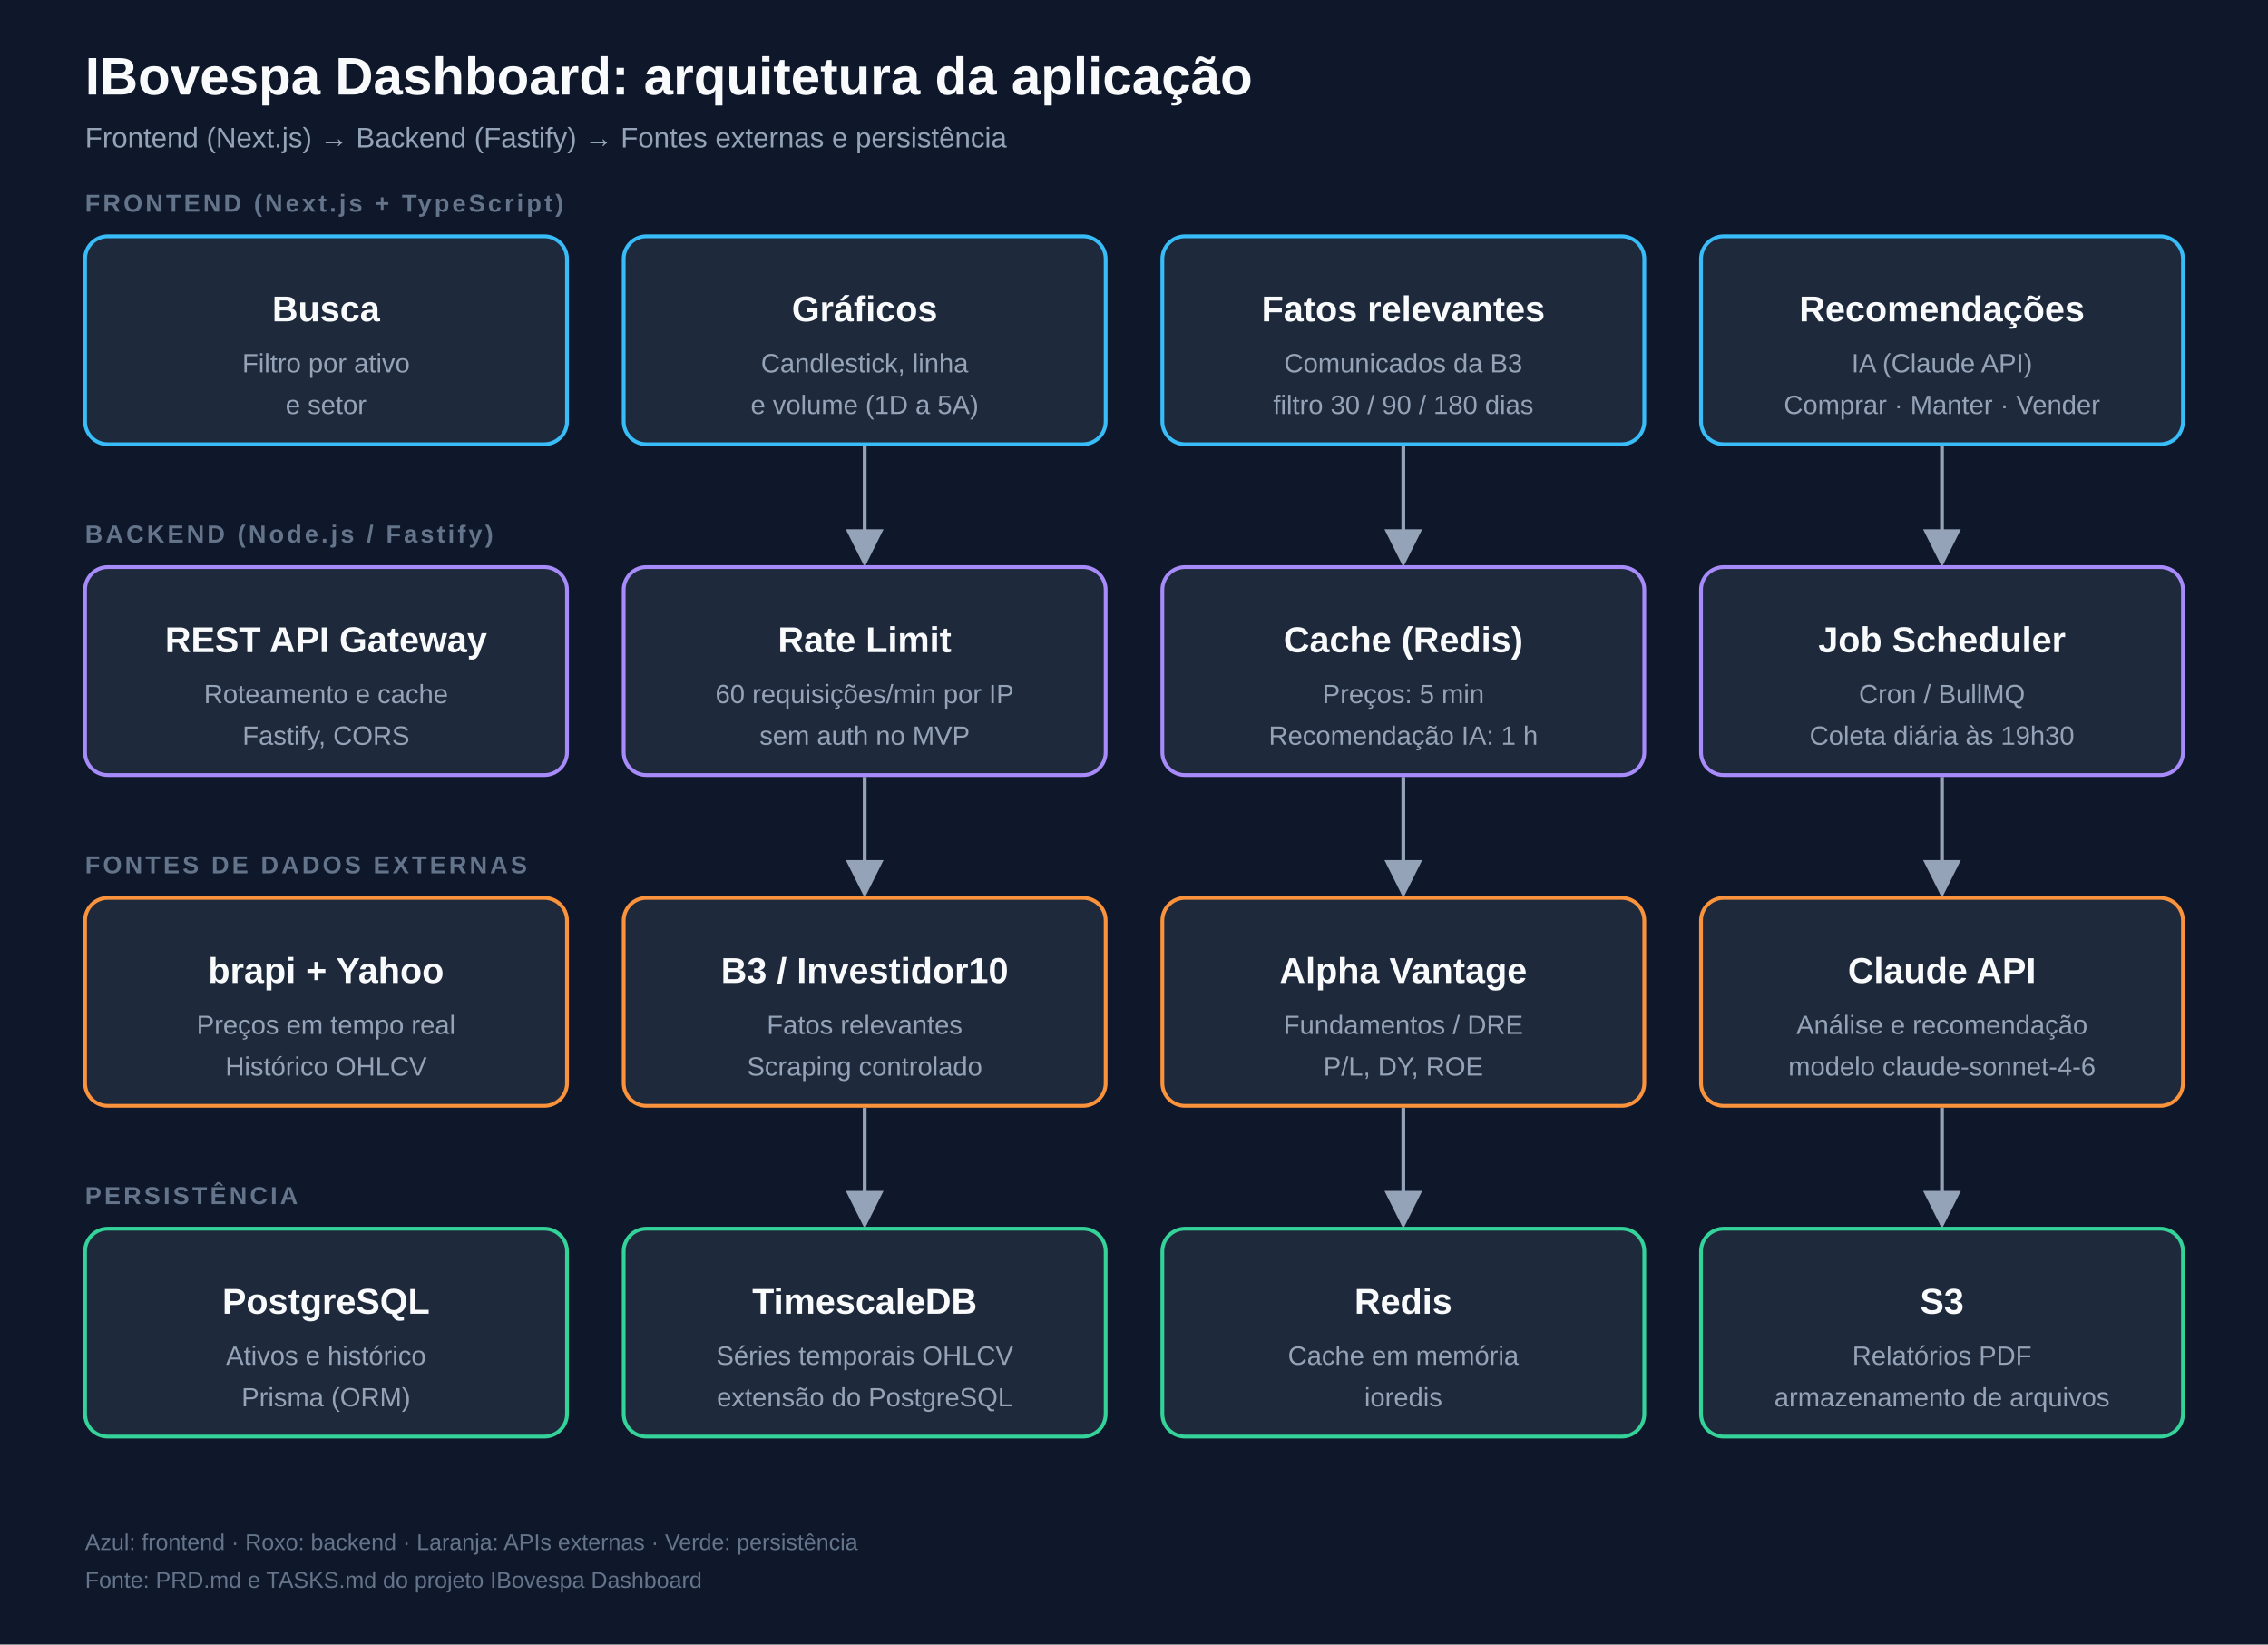
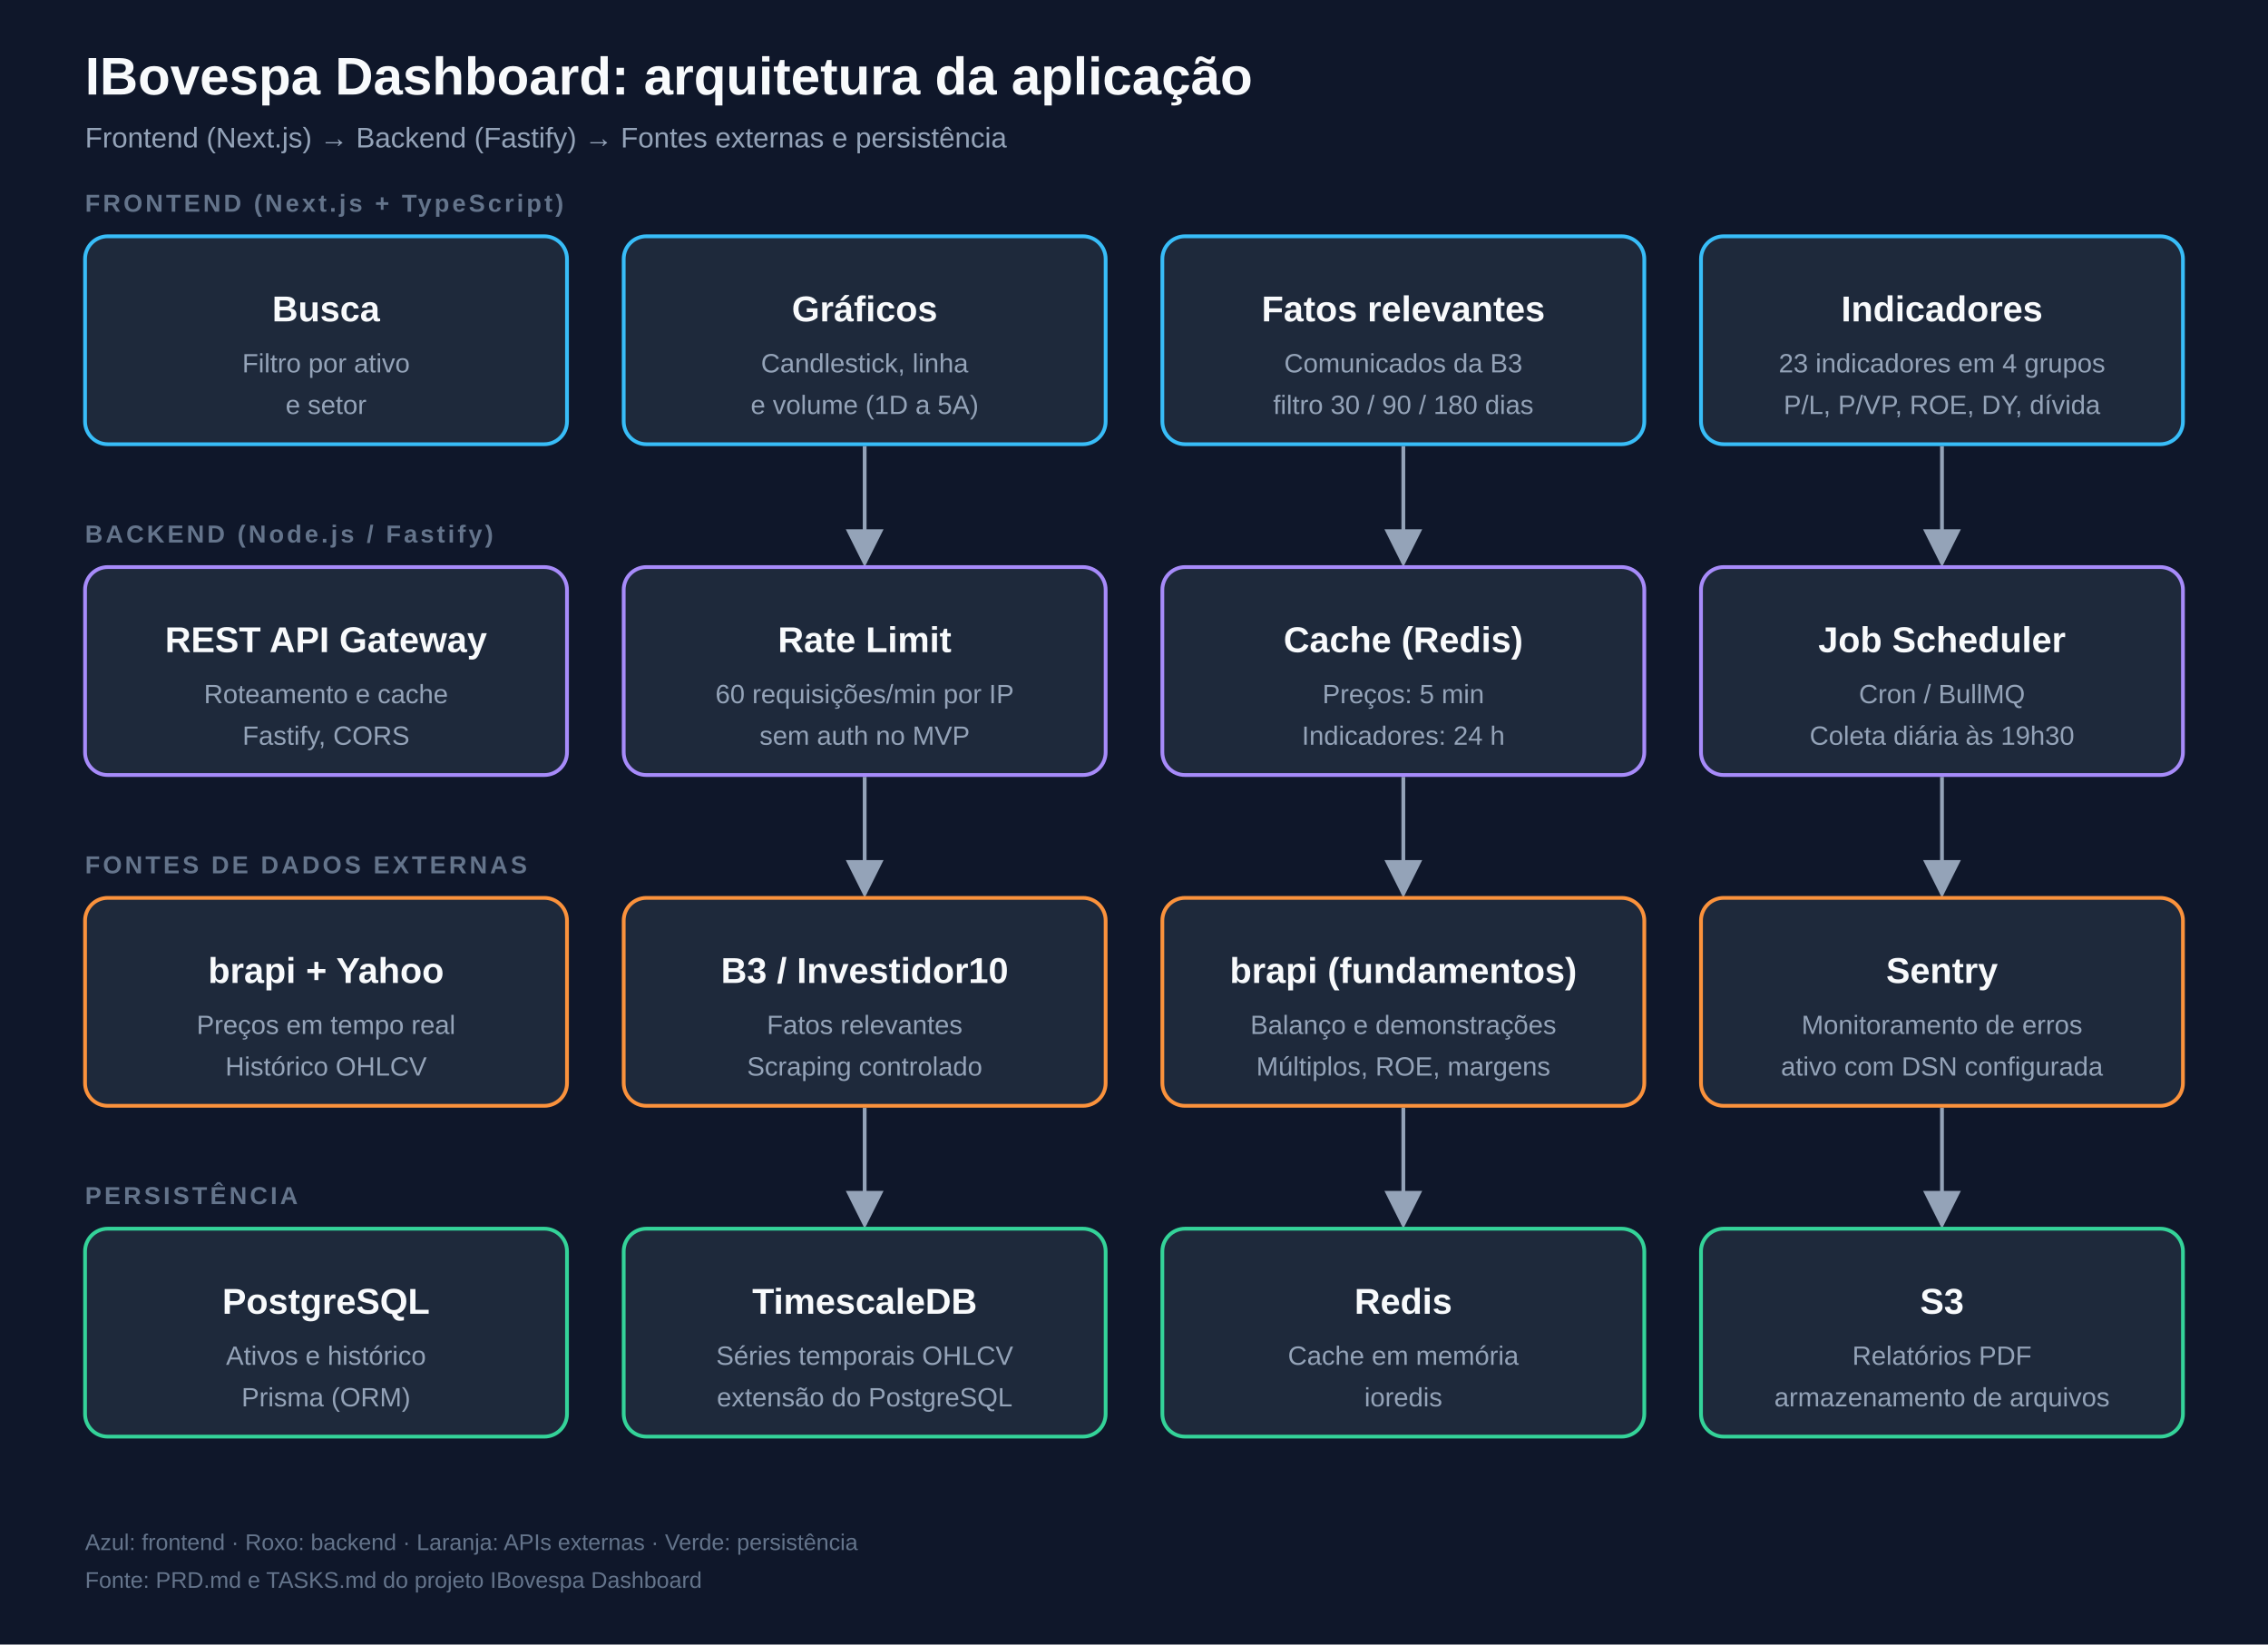
<svg xmlns="http://www.w3.org/2000/svg" viewBox="0 0 1200 870" width="1200" height="870" font-family="Segoe UI, Arial, Helvetica, sans-serif">
  <defs>
    <marker id="seta" markerWidth="10" markerHeight="10" refX="9" refY="5" orient="auto">
      <path d="M0,0 L10,5 L0,10 z" fill="#94A3B8" />
    </marker>
  </defs>
  <rect width="1200" height="870" fill="#0F172A" />
  <text x="45" y="50" font-size="28" font-weight="bold" fill="#F8FAFC">IBovespa Dashboard: arquitetura da aplicação</text>
  <text x="45" y="78" font-size="15" fill="#94A3B8">Frontend (Next.js) → Backend (Fastify) → Fontes externas e persistência</text>
  <text x="45" y="112" font-size="13" font-weight="bold" letter-spacing="1.5" fill="#64748B">FRONTEND (Next.js + TypeScript)</text>
  <text x="45" y="287" font-size="13" font-weight="bold" letter-spacing="1.5" fill="#64748B">BACKEND (Node.js / Fastify)</text>
  <text x="45" y="462" font-size="13" font-weight="bold" letter-spacing="1.5" fill="#64748B">FONTES DE DADOS EXTERNAS</text>
  <text x="45" y="637" font-size="13" font-weight="bold" letter-spacing="1.5" fill="#64748B">PERSISTÊNCIA</text>
  <line x1="457.5" y1="236" x2="457.5" y2="298" stroke="#94A3B8" stroke-width="2" marker-end="url(#seta)" />
  <line x1="742.5" y1="236" x2="742.5" y2="298" stroke="#94A3B8" stroke-width="2" marker-end="url(#seta)" />
  <line x1="1027.5" y1="236" x2="1027.5" y2="298" stroke="#94A3B8" stroke-width="2" marker-end="url(#seta)" />
  <line x1="457.5" y1="411" x2="457.5" y2="473" stroke="#94A3B8" stroke-width="2" marker-end="url(#seta)" />
  <line x1="742.5" y1="411" x2="742.5" y2="473" stroke="#94A3B8" stroke-width="2" marker-end="url(#seta)" />
  <line x1="1027.5" y1="411" x2="1027.5" y2="473" stroke="#94A3B8" stroke-width="2" marker-end="url(#seta)" />
  <line x1="457.5" y1="586" x2="457.5" y2="648" stroke="#94A3B8" stroke-width="2" marker-end="url(#seta)" />
  <line x1="742.5" y1="586" x2="742.5" y2="648" stroke="#94A3B8" stroke-width="2" marker-end="url(#seta)" />
  <line x1="1027.5" y1="586" x2="1027.5" y2="648" stroke="#94A3B8" stroke-width="2" marker-end="url(#seta)" />
  <rect x="45" y="125" width="255" height="110" rx="12" fill="#1E293B" stroke="#38BDF8" stroke-width="2" />
  <text x="172.5" y="170" font-size="19" font-weight="bold" fill="#F8FAFC" text-anchor="middle">Busca</text>
  <text x="172.5" y="197" font-size="14" fill="#94A3B8" text-anchor="middle">Filtro por ativo</text>
  <text x="172.5" y="219" font-size="14" fill="#94A3B8" text-anchor="middle">e setor</text>
  <rect x="330" y="125" width="255" height="110" rx="12" fill="#1E293B" stroke="#38BDF8" stroke-width="2" />
  <text x="457.5" y="170" font-size="19" font-weight="bold" fill="#F8FAFC" text-anchor="middle">Gráficos</text>
  <text x="457.5" y="197" font-size="14" fill="#94A3B8" text-anchor="middle">Candlestick, linha</text>
  <text x="457.5" y="219" font-size="14" fill="#94A3B8" text-anchor="middle">e volume (1D a 5A)</text>
  <rect x="615" y="125" width="255" height="110" rx="12" fill="#1E293B" stroke="#38BDF8" stroke-width="2" />
  <text x="742.5" y="170" font-size="19" font-weight="bold" fill="#F8FAFC" text-anchor="middle">Fatos relevantes</text>
  <text x="742.5" y="197" font-size="14" fill="#94A3B8" text-anchor="middle">Comunicados da B3</text>
  <text x="742.5" y="219" font-size="14" fill="#94A3B8" text-anchor="middle">filtro 30 / 90 / 180 dias</text>
  <rect x="900" y="125" width="255" height="110" rx="12" fill="#1E293B" stroke="#38BDF8" stroke-width="2" />
-   <text x="1027.5" y="170" font-size="19" font-weight="bold" fill="#F8FAFC" text-anchor="middle">Recomendações</text>
-   <text x="1027.5" y="197" font-size="14" fill="#94A3B8" text-anchor="middle">IA (Claude API)</text>
-   <text x="1027.5" y="219" font-size="14" fill="#94A3B8" text-anchor="middle">Comprar · Manter · Vender</text>
+   <text x="1027.5" y="170" font-size="19" font-weight="bold" fill="#F8FAFC" text-anchor="middle">Indicadores</text>
+   <text x="1027.5" y="197" font-size="14" fill="#94A3B8" text-anchor="middle">23 indicadores em 4 grupos</text>
+   <text x="1027.5" y="219" font-size="14" fill="#94A3B8" text-anchor="middle">P/L, P/VP, ROE, DY, dívida</text>
  <rect x="45" y="300" width="255" height="110" rx="12" fill="#1E293B" stroke="#A78BFA" stroke-width="2" />
  <text x="172.5" y="345" font-size="19" font-weight="bold" fill="#F8FAFC" text-anchor="middle">REST API Gateway</text>
  <text x="172.5" y="372" font-size="14" fill="#94A3B8" text-anchor="middle">Roteamento e cache</text>
  <text x="172.5" y="394" font-size="14" fill="#94A3B8" text-anchor="middle">Fastify, CORS</text>
  <rect x="330" y="300" width="255" height="110" rx="12" fill="#1E293B" stroke="#A78BFA" stroke-width="2" />
  <text x="457.5" y="345" font-size="19" font-weight="bold" fill="#F8FAFC" text-anchor="middle">Rate Limit</text>
  <text x="457.5" y="372" font-size="14" fill="#94A3B8" text-anchor="middle">60 requisições/min por IP</text>
  <text x="457.5" y="394" font-size="14" fill="#94A3B8" text-anchor="middle">sem auth no MVP</text>
  <rect x="615" y="300" width="255" height="110" rx="12" fill="#1E293B" stroke="#A78BFA" stroke-width="2" />
  <text x="742.5" y="345" font-size="19" font-weight="bold" fill="#F8FAFC" text-anchor="middle">Cache (Redis)</text>
  <text x="742.5" y="372" font-size="14" fill="#94A3B8" text-anchor="middle">Preços: 5 min</text>
-   <text x="742.5" y="394" font-size="14" fill="#94A3B8" text-anchor="middle">Recomendação IA: 1 h</text>
+   <text x="742.5" y="394" font-size="14" fill="#94A3B8" text-anchor="middle">Indicadores: 24 h</text>
  <rect x="900" y="300" width="255" height="110" rx="12" fill="#1E293B" stroke="#A78BFA" stroke-width="2" />
  <text x="1027.5" y="345" font-size="19" font-weight="bold" fill="#F8FAFC" text-anchor="middle">Job Scheduler</text>
  <text x="1027.5" y="372" font-size="14" fill="#94A3B8" text-anchor="middle">Cron / BullMQ</text>
  <text x="1027.5" y="394" font-size="14" fill="#94A3B8" text-anchor="middle">Coleta diária às 19h30</text>
  <rect x="45" y="475" width="255" height="110" rx="12" fill="#1E293B" stroke="#FB923C" stroke-width="2" />
  <text x="172.5" y="520" font-size="19" font-weight="bold" fill="#F8FAFC" text-anchor="middle">brapi + Yahoo</text>
  <text x="172.5" y="547" font-size="14" fill="#94A3B8" text-anchor="middle">Preços em tempo real</text>
  <text x="172.5" y="569" font-size="14" fill="#94A3B8" text-anchor="middle">Histórico OHLCV</text>
  <rect x="330" y="475" width="255" height="110" rx="12" fill="#1E293B" stroke="#FB923C" stroke-width="2" />
  <text x="457.5" y="520" font-size="19" font-weight="bold" fill="#F8FAFC" text-anchor="middle">B3 / Investidor10</text>
  <text x="457.5" y="547" font-size="14" fill="#94A3B8" text-anchor="middle">Fatos relevantes</text>
  <text x="457.5" y="569" font-size="14" fill="#94A3B8" text-anchor="middle">Scraping controlado</text>
  <rect x="615" y="475" width="255" height="110" rx="12" fill="#1E293B" stroke="#FB923C" stroke-width="2" />
-   <text x="742.5" y="520" font-size="19" font-weight="bold" fill="#F8FAFC" text-anchor="middle">Alpha Vantage</text>
-   <text x="742.5" y="547" font-size="14" fill="#94A3B8" text-anchor="middle">Fundamentos / DRE</text>
-   <text x="742.5" y="569" font-size="14" fill="#94A3B8" text-anchor="middle">P/L, DY, ROE</text>
+   <text x="742.5" y="520" font-size="19" font-weight="bold" fill="#F8FAFC" text-anchor="middle">brapi (fundamentos)</text>
+   <text x="742.5" y="547" font-size="14" fill="#94A3B8" text-anchor="middle">Balanço e demonstrações</text>
+   <text x="742.5" y="569" font-size="14" fill="#94A3B8" text-anchor="middle">Múltiplos, ROE, margens</text>
  <rect x="900" y="475" width="255" height="110" rx="12" fill="#1E293B" stroke="#FB923C" stroke-width="2" />
-   <text x="1027.5" y="520" font-size="19" font-weight="bold" fill="#F8FAFC" text-anchor="middle">Claude API</text>
-   <text x="1027.5" y="547" font-size="14" fill="#94A3B8" text-anchor="middle">Análise e recomendação</text>
-   <text x="1027.5" y="569" font-size="14" fill="#94A3B8" text-anchor="middle">modelo claude-sonnet-4-6</text>
+   <text x="1027.5" y="520" font-size="19" font-weight="bold" fill="#F8FAFC" text-anchor="middle">Sentry</text>
+   <text x="1027.5" y="547" font-size="14" fill="#94A3B8" text-anchor="middle">Monitoramento de erros</text>
+   <text x="1027.5" y="569" font-size="14" fill="#94A3B8" text-anchor="middle">ativo com DSN configurada</text>
  <rect x="45" y="650" width="255" height="110" rx="12" fill="#1E293B" stroke="#34D399" stroke-width="2" />
  <text x="172.5" y="695" font-size="19" font-weight="bold" fill="#F8FAFC" text-anchor="middle">PostgreSQL</text>
  <text x="172.5" y="722" font-size="14" fill="#94A3B8" text-anchor="middle">Ativos e histórico</text>
  <text x="172.5" y="744" font-size="14" fill="#94A3B8" text-anchor="middle">Prisma (ORM)</text>
  <rect x="330" y="650" width="255" height="110" rx="12" fill="#1E293B" stroke="#34D399" stroke-width="2" />
  <text x="457.5" y="695" font-size="19" font-weight="bold" fill="#F8FAFC" text-anchor="middle">TimescaleDB</text>
  <text x="457.5" y="722" font-size="14" fill="#94A3B8" text-anchor="middle">Séries temporais OHLCV</text>
  <text x="457.5" y="744" font-size="14" fill="#94A3B8" text-anchor="middle">extensão do PostgreSQL</text>
  <rect x="615" y="650" width="255" height="110" rx="12" fill="#1E293B" stroke="#34D399" stroke-width="2" />
  <text x="742.5" y="695" font-size="19" font-weight="bold" fill="#F8FAFC" text-anchor="middle">Redis</text>
  <text x="742.5" y="722" font-size="14" fill="#94A3B8" text-anchor="middle">Cache em memória</text>
  <text x="742.5" y="744" font-size="14" fill="#94A3B8" text-anchor="middle">ioredis</text>
  <rect x="900" y="650" width="255" height="110" rx="12" fill="#1E293B" stroke="#34D399" stroke-width="2" />
  <text x="1027.5" y="695" font-size="19" font-weight="bold" fill="#F8FAFC" text-anchor="middle">S3</text>
  <text x="1027.5" y="722" font-size="14" fill="#94A3B8" text-anchor="middle">Relatórios PDF</text>
  <text x="1027.5" y="744" font-size="14" fill="#94A3B8" text-anchor="middle">armazenamento de arquivos</text>
  <text x="45" y="820" font-size="12" fill="#64748B">Azul: frontend · Roxo: backend · Laranja: APIs externas · Verde: persistência</text>
  <text x="45" y="840" font-size="12" fill="#64748B">Fonte: PRD.md e TASKS.md do projeto IBovespa Dashboard</text>
</svg>
